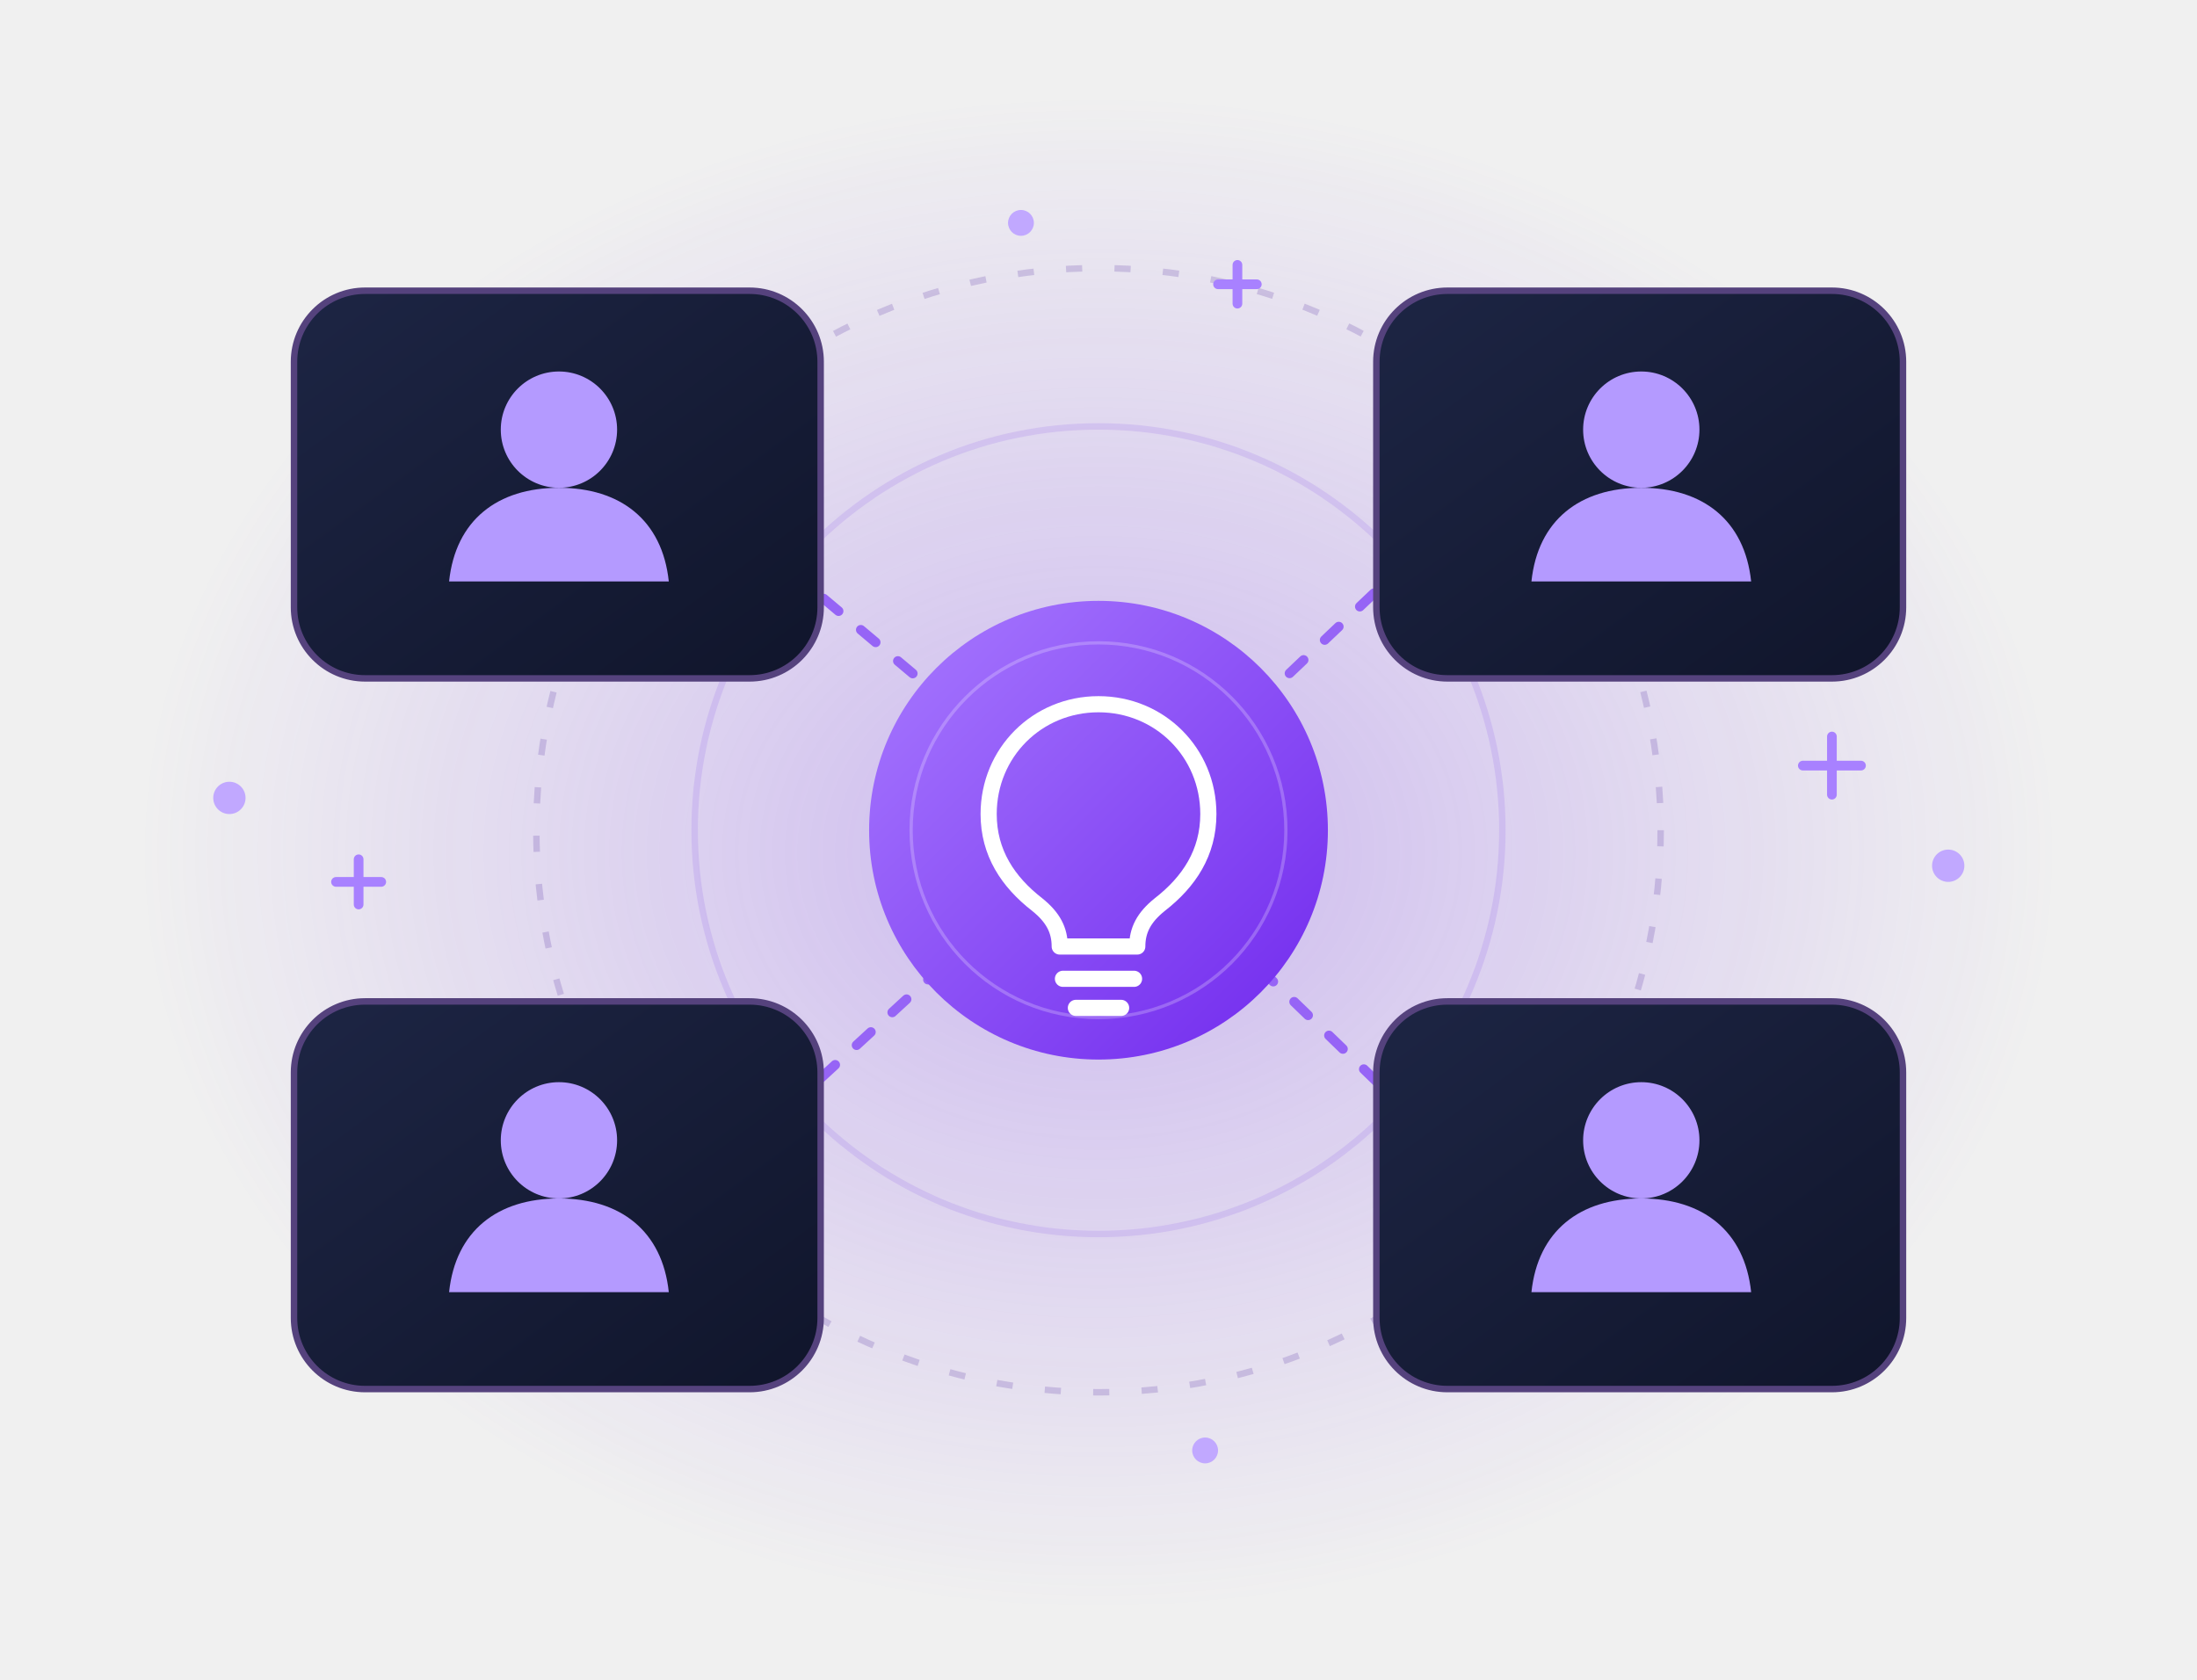
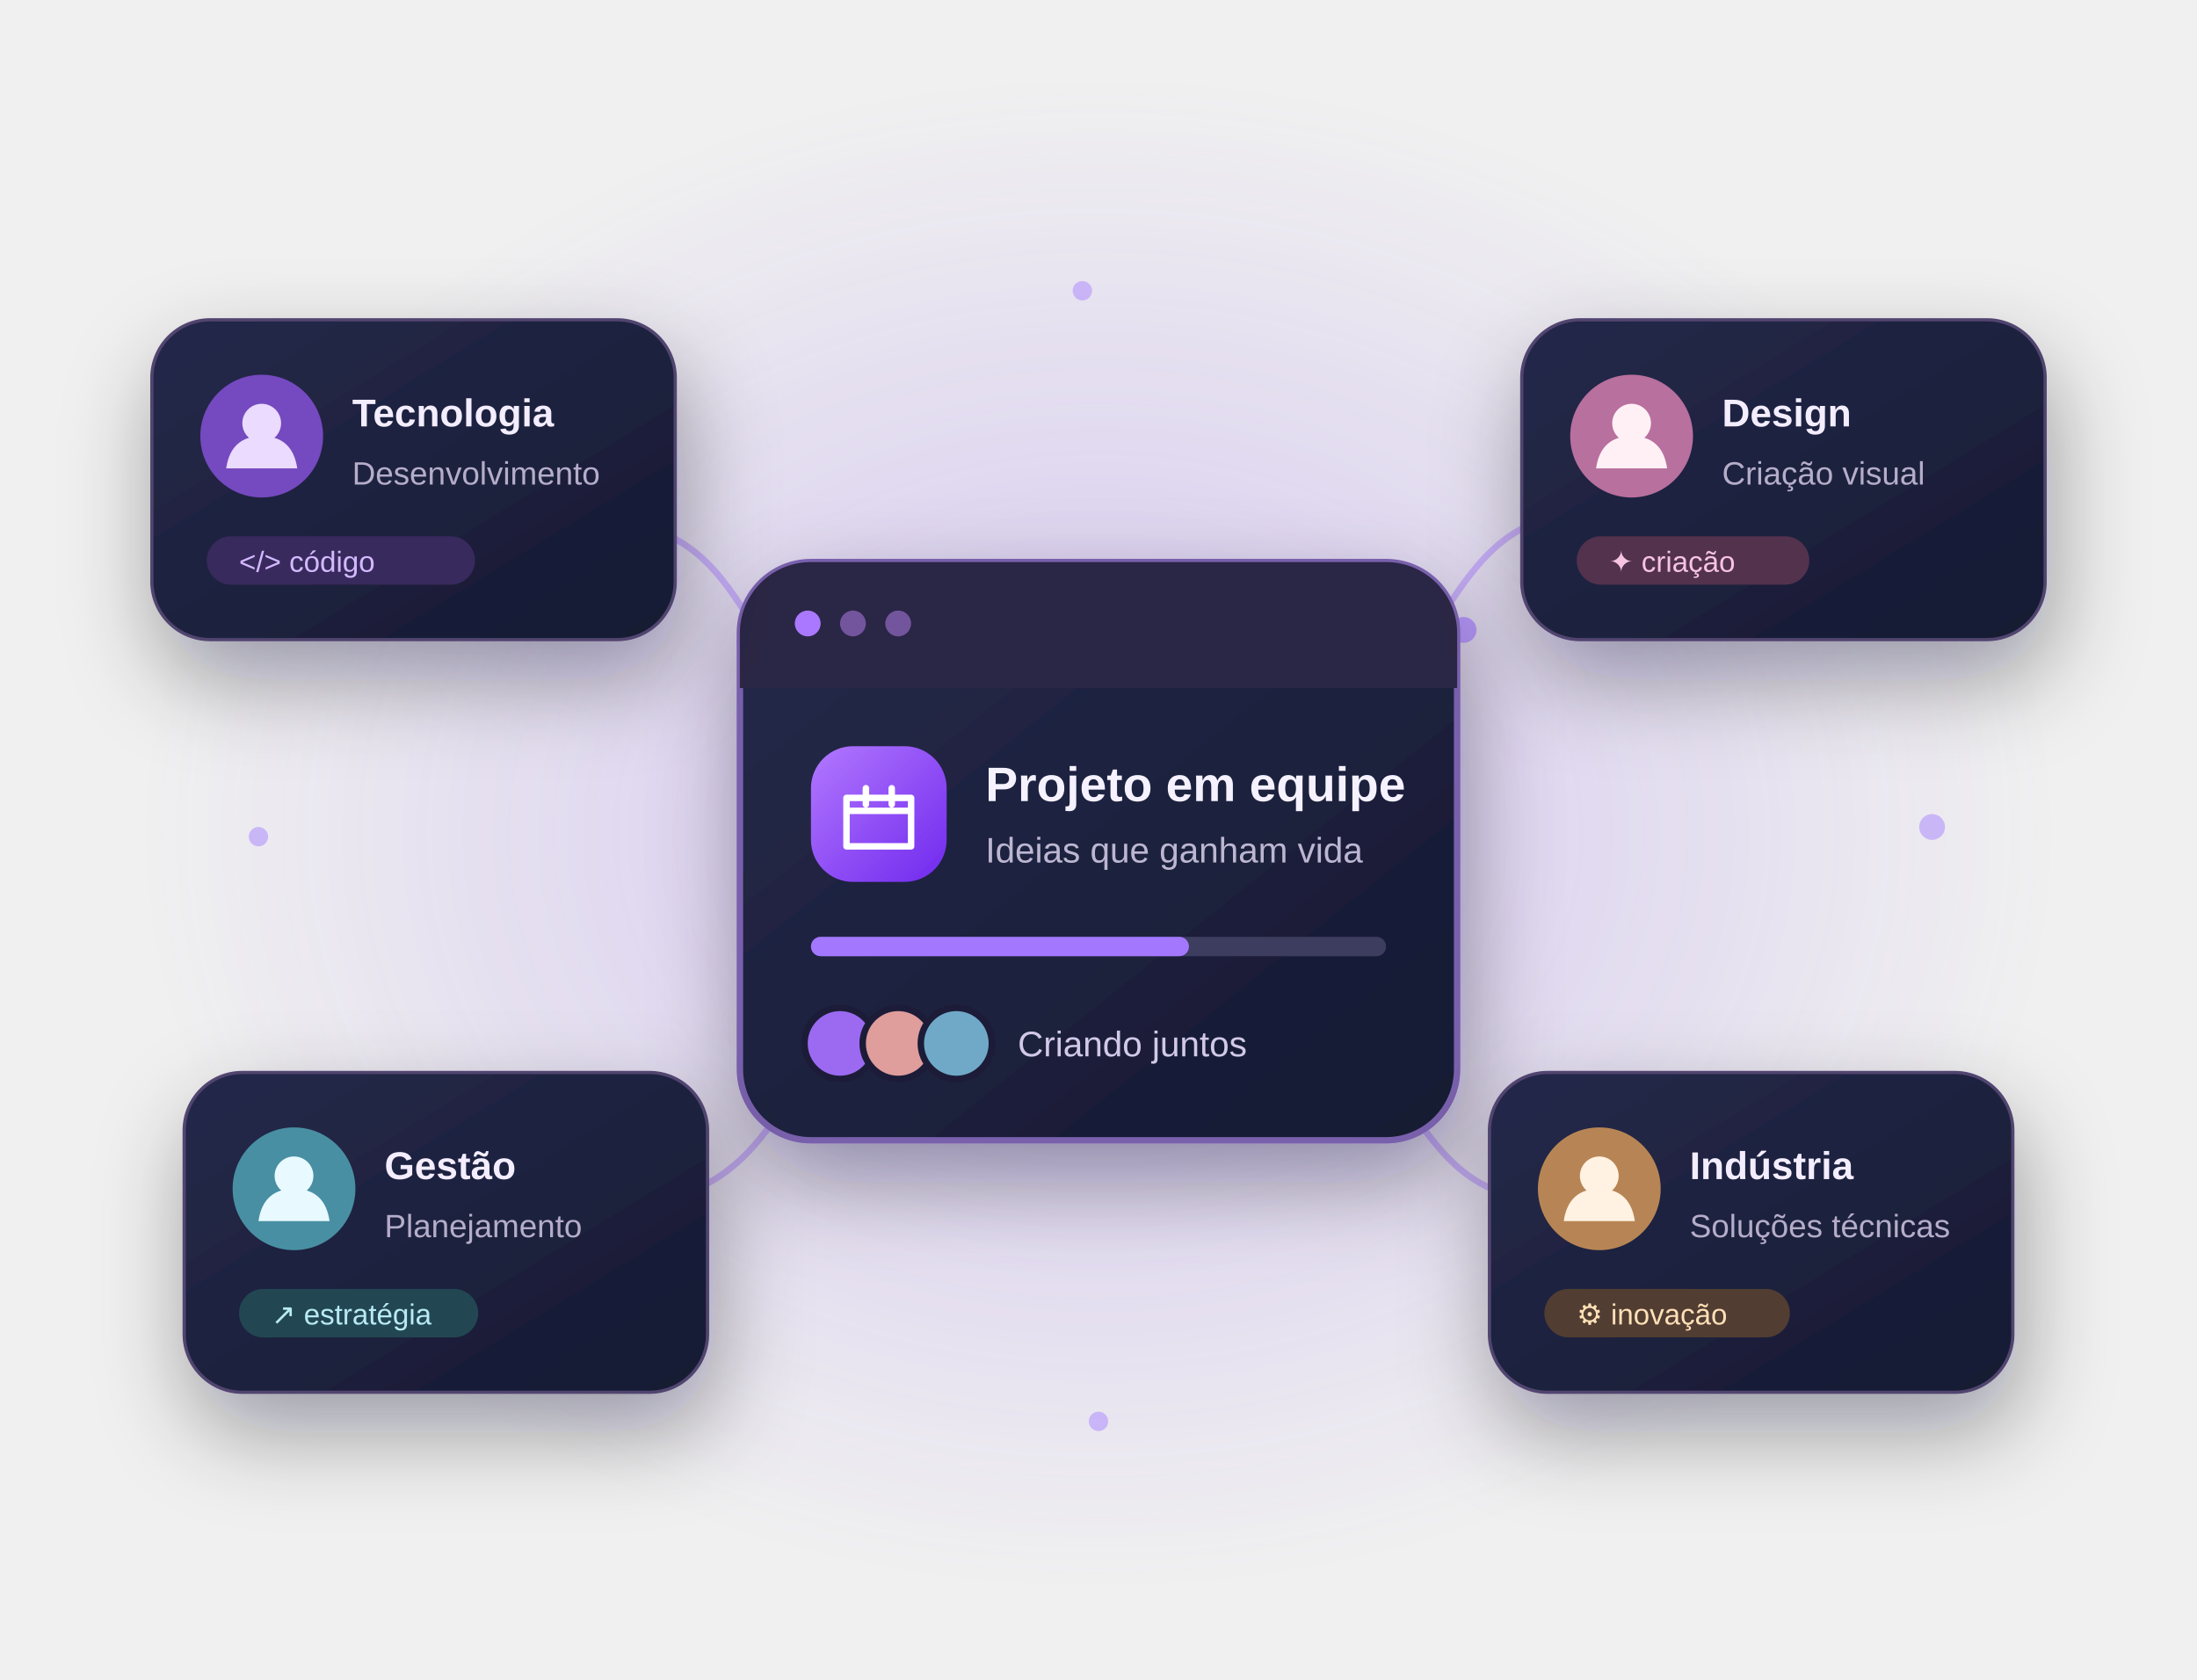
<svg xmlns="http://www.w3.org/2000/svg" viewBox="0 0 680 520" role="img" aria-labelledby="title desc">
  <defs>
-     <linearGradient id="panel" x1="0" y1="0" x2="1" y2="1">
-       <stop stop-color="#1d2544" />
-       <stop offset="1" stop-color="#10152b" />
+     <linearGradient id="card" x1="0" y1="0" x2="1" y2="1">
+       <stop stop-color="#25294a" />
+       <stop offset="1" stop-color="#151a32" />
    </linearGradient>
-     <linearGradient id="purple" x1="0" y1="0" x2="1" y2="1">
-       <stop stop-color="#a87aff" />
-       <stop offset="1" stop-color="#7028ed" />
+     <linearGradient id="accent" x1="0" y1="0" x2="1" y2="1">
+       <stop stop-color="#b278ff" />
+       <stop offset="1" stop-color="#7029ed" />
    </linearGradient>
    <radialGradient id="glow">
-       <stop stop-color="#7838ed" stop-opacity=".3" />
-       <stop offset="1" stop-color="#7838ed" stop-opacity="0" />
+       <stop stop-color="#773cef" stop-opacity=".25" />
+       <stop offset="1" stop-color="#773cef" stop-opacity="0" />
    </radialGradient>
+     <filter id="shadow" x="-30%" y="-30%" width="160%" height="170%">
+       <feDropShadow dy="12" stdDeviation="14" flood-color="#050719" flood-opacity=".35" />
+     </filter>
  </defs>
-   <ellipse cx="340" cy="264" rx="300" ry="235" fill="url(#glow)" />
-   <circle cx="340" cy="257" r="174" fill="none" stroke="#6947ab" stroke-opacity=".24" stroke-width="2" stroke-dasharray="5 10" />
-   <circle cx="340" cy="257" r="125" fill="none" stroke="#9065ed" stroke-opacity=".18" stroke-width="2" />
-   <path d="M232 166 295 219M447 163 388 219M232 354 294 297M448 356 387 297" fill="none" stroke="#9664f6" stroke-width="3" stroke-linecap="round" stroke-dasharray="6 9" />
-   <g fill="url(#panel)" stroke="#55427d" stroke-width="2">
-     <rect x="91" y="90" width="163" height="120" rx="22" />
-     <rect x="426" y="90" width="163" height="120" rx="22" />
-     <rect x="91" y="310" width="163" height="120" rx="22" />
-     <rect x="426" y="310" width="163" height="120" rx="22" />
+   <ellipse cx="340" cy="258" rx="300" ry="235" fill="url(#glow)" />
+   <g fill="none" stroke="#a77bff" stroke-width="2" stroke-opacity=".48" stroke-linecap="round">
+     <path d="M188 162 C237 162 230 222 277 237" />
+     <path d="M491 159 C446 159 448 214 405 235" />
+     <path d="M197 372 C246 370 244 315 281 301" />
+     <path d="M475 371 C438 369 435 324 402 303" />
  </g>
-   <g fill="#b49aff">
-     <circle cx="173" cy="133" r="18" />
-     <path d="M139 180c2-19 15-29 34-29s32 10 34 29" />
-     <circle cx="508" cy="133" r="18" />
-     <path d="M474 180c2-19 15-29 34-29s32 10 34 29" />
-     <circle cx="173" cy="353" r="18" />
-     <path d="M139 400c2-19 15-29 34-29s32 10 34 29" />
-     <circle cx="508" cy="353" r="18" />
-     <path d="M474 400c2-19 15-29 34-29s32 10 34 29" />
+   <g fill="#b99aff">
+     <circle cx="232" cy="199" r="4" />
+     <circle cx="453" cy="195" r="4" />
+     <circle cx="240" cy="339" r="4" />
+     <circle cx="437" cy="342" r="4" />
  </g>
-   <circle cx="340" cy="257" r="71" fill="url(#purple)" />
-   <circle cx="340" cy="257" r="58" fill="none" stroke="#fff" stroke-opacity=".23" />
-   <path d="M340 218c-19 0-34 15-34 34 0 12 6 21 15 28 5 4 7 8 7 13h24c0-5 2-9 7-13 9-7 15-16 15-28 0-19-15-34-34-34Z" fill="none" stroke="#fff" stroke-width="5" stroke-linejoin="round" />
-   <path d="M329 303h22m-18 9h14" stroke="#fff" stroke-width="5" stroke-linecap="round" />
-   <g fill="#c1a8ff">
-     <circle cx="71" cy="247" r="5" />
-     <circle cx="603" cy="268" r="5" />
-     <circle cx="316" cy="69" r="4" />
-     <circle cx="373" cy="449" r="4" />
+   <g filter="url(#shadow)">
+     <rect x="229" y="174" width="222" height="179" rx="22" fill="url(#card)" stroke="#7960ac" stroke-width="2" />
+     <path d="M229 196a22 22 0 0 1 22-22h178a22 22 0 0 1 22 22v17H229Z" fill="#292544" />
+     <circle cx="250" cy="193" r="4" fill="#aa78ff" />
+     <circle cx="264" cy="193" r="4" fill="#72549d" />
+     <circle cx="278" cy="193" r="4" fill="#72549d" />
+     <rect x="251" y="231" width="42" height="42" rx="13" fill="url(#accent)" />
+     <path d="M262 247h20v15h-20z M262 251h20 M268 244v5 M276 244v5" fill="none" stroke="#fff" stroke-width="2" stroke-linecap="round" stroke-linejoin="round" />
+     <text x="305" y="248" fill="#f5f1ff" font-family="Arial, sans-serif" font-size="15" font-weight="700">Projeto em equipe</text>
+     <text x="305" y="267" fill="#bcb6d1" font-family="Arial, sans-serif" font-size="11">Ideias que ganham vida</text>
+     <rect x="251" y="290" width="178" height="6" rx="3" fill="#3c3c5e" />
+     <rect x="251" y="290" width="117" height="6" rx="3" fill="#a477ff" />
+     <circle cx="260" cy="323" r="11" fill="#9b6bf1" stroke="#1b1c37" stroke-width="2" />
+     <circle cx="278" cy="323" r="11" fill="#df9d9b" stroke="#1b1c37" stroke-width="2" />
+     <circle cx="296" cy="323" r="11" fill="#6fa9c7" stroke="#1b1c37" stroke-width="2" />
+     <text x="315" y="327" fill="#d1c9e7" font-family="Arial, sans-serif" font-size="11">Criando juntos</text>
  </g>
-   <g stroke="#a881ff" stroke-width="3" stroke-linecap="round">
-     <path d="M567 228v18m-9-9h18M111 266v14m-7-7h14M383 82v12m-6-6h12" />
+   <g filter="url(#shadow)">
+     <rect x="47" y="99" width="162" height="99" rx="18" fill="url(#card)" stroke="#51456f" />
+     <circle cx="81" cy="135" r="19" fill="#7548bf" />
+     <circle cx="81" cy="131" r="6" fill="#eadbff" />
+     <path d="M70 145c1-7 5-10 11-10s10 3 11 10" fill="#eadbff" />
+     <text x="109" y="132" fill="#f3edff" font-family="Arial, sans-serif" font-size="12" font-weight="700">Tecnologia</text>
+     <text x="109" y="150" fill="#b5adc9" font-family="Arial, sans-serif" font-size="10">Desenvolvimento</text>
+     <rect x="64" y="166" width="83" height="15" rx="7.5" fill="#39295d" />
+     <text x="74" y="177" fill="#d3b9ff" font-family="Arial, sans-serif" font-size="9">&lt;/&gt; código</text>
+     <rect x="471" y="99" width="162" height="99" rx="18" fill="url(#card)" stroke="#51456f" />
+     <circle cx="505" cy="135" r="19" fill="#b86f9e" />
+     <circle cx="505" cy="131" r="6" fill="#fff0f5" />
+     <path d="M494 145c1-7 5-10 11-10s10 3 11 10" fill="#fff0f5" />
+     <text x="533" y="132" fill="#f3edff" font-family="Arial, sans-serif" font-size="12" font-weight="700">Design</text>
+     <text x="533" y="150" fill="#b5adc9" font-family="Arial, sans-serif" font-size="10">Criação visual</text>
+     <rect x="488" y="166" width="72" height="15" rx="7.5" fill="#52304e" />
+     <text x="498" y="177" fill="#f6c4e1" font-family="Arial, sans-serif" font-size="9">✦ criação</text>
+     <rect x="57" y="332" width="162" height="99" rx="18" fill="url(#card)" stroke="#51456f" />
+     <circle cx="91" cy="368" r="19" fill="#488fa3" />
+     <circle cx="91" cy="364" r="6" fill="#e8faff" />
+     <path d="M80 378c1-7 5-10 11-10s10 3 11 10" fill="#e8faff" />
+     <text x="119" y="365" fill="#f3edff" font-family="Arial, sans-serif" font-size="12" font-weight="700">Gestão</text>
+     <text x="119" y="383" fill="#b5adc9" font-family="Arial, sans-serif" font-size="10">Planejamento</text>
+     <rect x="74" y="399" width="74" height="15" rx="7.5" fill="#234752" />
+     <text x="84" y="410" fill="#b8eaf3" font-family="Arial, sans-serif" font-size="9">↗ estratégia</text>
+     <rect x="461" y="332" width="162" height="99" rx="18" fill="url(#card)" stroke="#51456f" />
+     <circle cx="495" cy="368" r="19" fill="#b78555" />
+     <circle cx="495" cy="364" r="6" fill="#fff2e3" />
+     <path d="M484 378c1-7 5-10 11-10s10 3 11 10" fill="#fff2e3" />
+     <text x="523" y="365" fill="#f3edff" font-family="Arial, sans-serif" font-size="12" font-weight="700">Indústria</text>
+     <text x="523" y="383" fill="#b5adc9" font-family="Arial, sans-serif" font-size="10">Soluções técnicas</text>
+     <rect x="478" y="399" width="76" height="15" rx="7.5" fill="#513d31" />
+     <text x="488" y="410" fill="#ffe0b7" font-family="Arial, sans-serif" font-size="9">⚙ inovação</text>
+   </g>
+   <g fill="#bba0fa" opacity=".7">
+     <circle cx="335" cy="90" r="3" />
+     <circle cx="598" cy="256" r="4" />
+     <circle cx="80" cy="259" r="3" />
+     <circle cx="340" cy="440" r="3" />
  </g>
</svg>
